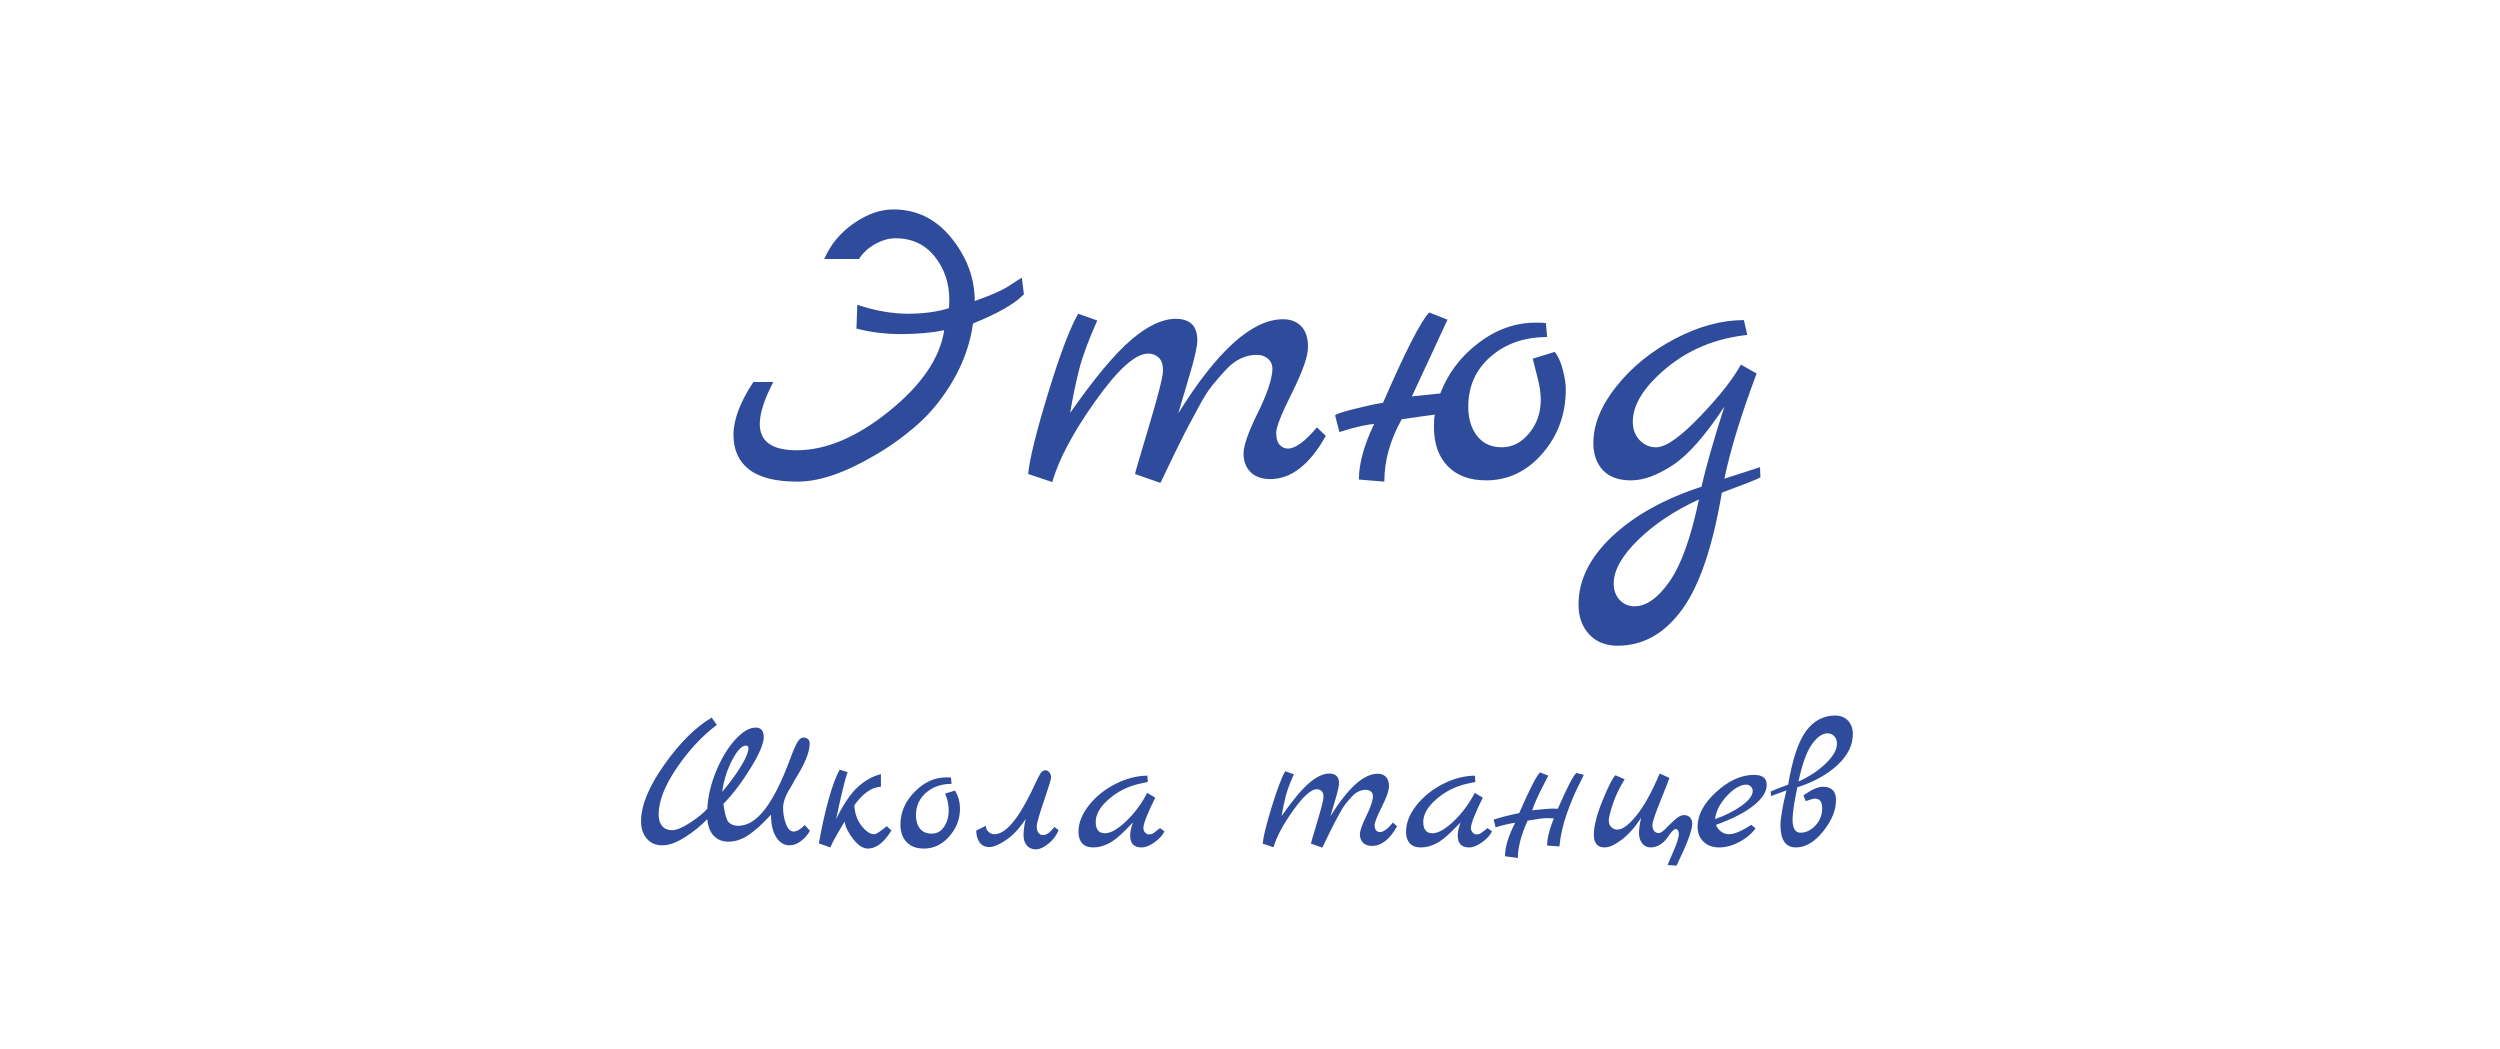
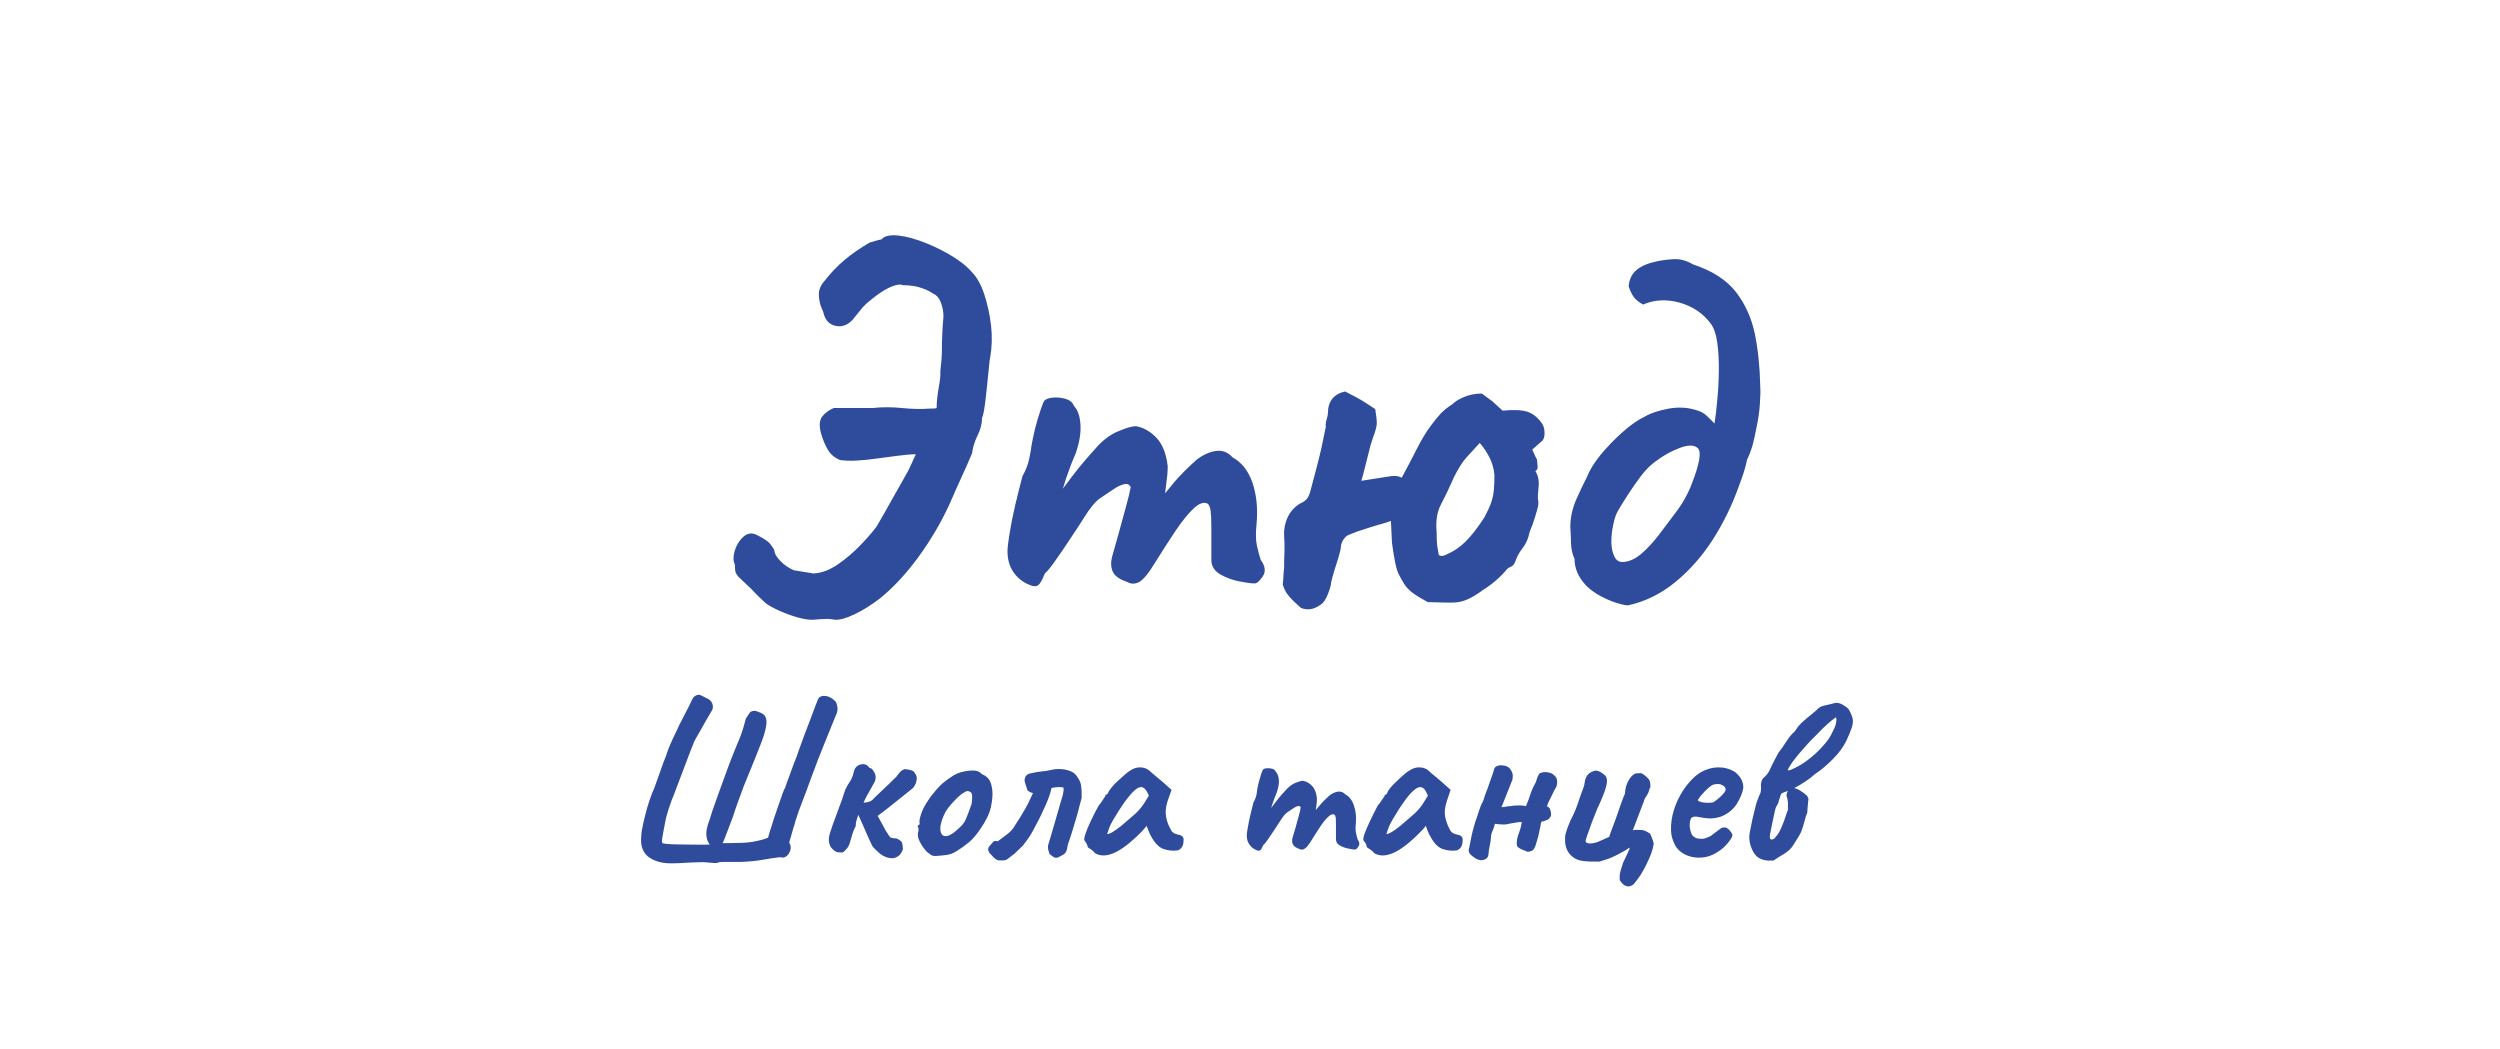
<svg xmlns="http://www.w3.org/2000/svg" viewBox="0 0 1432.5 600.75" width="1432.5" height="600.75">
-   <path fill="#2f4b9b" d="M557.552 185.355Q555.122 202.362 546.376 217.546Q537.629 232.731 525.967 243.056Q514.306 253.382 501.186 260.914Q475.676 275.977 456.968 275.977Q438.261 275.977 429.272 269.052Q420.282 262.128 420.282 249.13Q420.282 236.132 431.701 218.882H443.12Q435.345 233.703 435.345 242.935Q435.345 257.998 456.483 257.998Q481.75 257.998 509.568 235.525Q537.386 213.052 541.031 189.242Q530.098 191.429 516.371 191.429Q502.644 191.429 490.739 188.27L491.225 174.665Q506.774 179.767 520.137 179.767Q533.499 179.767 543.703 176.608Q543.946 175.151 543.946 171.749Q543.946 157.415 535.564 146.968Q527.182 136.521 513.091 136.521Q507.503 136.521 501.551 139.801Q495.598 143.081 492.197 148.426H472.275Q477.62 136.035 489.16 128.017Q500.7 120.0 511.876 120.0Q532.041 120.0 545.282 136.521Q558.523 153.042 558.523 172.478Q572.372 167.619 578.081 163.853Q583.791 160.087 585.491 159.116L586.706 168.591Q579.174 176.608 557.552 185.355Z M754.587 244.879 759.69 249.738Q745.841 274.519 727.862 274.519Q720.574 274.519 716.565 270.51Q712.556 266.501 712.556 259.82Q712.556 253.139 720.574 236.861Q728.591 220.583 729.077 212.08Q729.32 208.192 726.769 205.763Q724.218 203.333 719.845 203.333Q715.472 203.333 710.977 205.398Q706.483 207.464 702.231 212.08Q697.979 216.696 694.456 221.069Q690.933 225.442 686.682 233.46Q682.43 241.477 679.515 246.822Q674.413 256.783 664.937 276.706L650.36 271.603Q650.36 270.875 658.378 244.15Q666.395 217.425 666.395 212.323Q666.395 207.221 663.966 204.913Q661.536 202.604 657.892 202.604Q646.959 202.604 627.644 229.815Q608.329 257.026 602.984 276.22L589.136 271.603Q590.35 258.727 600.554 225.321Q610.759 191.914 617.804 179.767L628.737 183.654Q621.206 200.418 618.29 211.958Q615.375 223.499 613.188 236.618Q634.082 206.735 648.173 194.708Q662.265 182.682 673.684 182.682Q686.074 182.682 686.074 195.073Q686.074 199.932 681.823 214.266Q677.571 228.601 675.141 236.861Q708.669 182.925 735.151 182.925Q741.711 182.925 745.598 186.934Q749.485 190.943 749.485 198.839Q749.485 206.735 740.375 224.956Q731.264 243.178 731.264 247.915Q731.264 252.653 733.207 254.84Q735.151 257.026 738.067 257.026Q744.383 257.026 754.587 244.879Z M890.885 201.633Q893.8 205.277 895.501 211.958Q897.202 218.639 897.202 223.013Q897.202 244.393 883.839 259.82Q870.477 275.248 851.526 275.248Q837.435 275.248 829.539 267.109Q821.643 258.97 821.643 244.636Q821.643 240.019 822.129 237.59Q817.756 238.076 803.178 240.262Q793.217 257.998 793.217 275.977L778.64 274.762Q778.64 261.156 787.386 242.935Q780.584 243.421 767.464 247.551L765.034 238.076Q765.034 237.104 775.603 234.431Q786.172 231.759 792.488 230.787Q811.925 186.084 818.97 179.038L829.417 183.168Q826.988 188.513 821.157 201.025Q815.326 213.537 809.009 227.143L825.287 225.442Q831.847 208.192 847.153 196.531Q862.459 184.869 879.952 184.869Q884.082 184.869 885.783 185.112L886.512 193.129Q867.075 193.129 854.199 204.305Q841.322 215.481 841.322 232.974Q841.322 243.421 846.424 249.859Q851.526 256.297 860.516 256.297Q869.505 256.297 876.186 248.28Q882.867 240.262 882.867 228.844Q882.867 223.499 880.924 216.088Q878.98 208.678 878.251 205.52Z M1008.475 267.716 1008.718 273.547Q1006.288 275.005 986.609 282.293Q978.834 328.698 963.771 349.349Q948.708 370.0 926.842 370.0Q916.638 370.0 910.564 363.44Q904.49 356.88 904.49 346.433Q904.49 325.539 923.684 307.439Q942.877 289.339 974.947 278.892Q978.591 262.614 988.067 232.974Q971.789 257.755 958.548 266.501Q945.307 275.248 934.617 275.248Q923.927 275.248 918.46 269.417Q912.994 263.586 912.994 253.868Q912.994 237.833 926.356 221.19Q939.719 204.548 960.005 193.98Q980.292 183.411 999.242 183.411L1001.186 191.914Q974.218 194.83 954.903 210.865Q935.588 226.9 935.588 241.72Q935.588 248.037 939.476 252.167Q943.363 256.297 948.951 256.297Q957.211 256.297 973.975 238.805Q990.739 221.312 997.542 208.921L1006.531 214.023Q993.169 249.738 988.067 274.276ZM973.489 286.181Q952.352 295.899 938.504 309.504Q924.655 323.11 924.655 334.286Q924.655 340.117 928.057 343.761Q931.458 347.405 936.56 347.405Q946.764 347.405 956.725 333.071Q966.687 318.737 973.489 286.181Z M461.107 472.745 464.069 476.036Q462.423 479.217 459.133 481.795Q455.842 484.372 452.441 484.372Q447.724 484.372 444.763 479.71Q441.801 475.048 441.801 467.041Q441.911 466.821 441.911 466.712Q438.51 470.222 436.755 471.977Q435.0 473.732 431.49 476.584Q424.469 482.288 417.449 482.288Q412.184 482.288 409.003 478.943Q405.821 475.597 405.273 469.344Q400.117 474.829 392.658 479.601Q385.199 484.372 379.55 484.372Q373.901 484.372 370.61 480.533Q367.319 476.694 367.319 470.661Q367.319 456.949 380.702 438.082Q394.084 419.214 407.796 411.207L410.758 415.375Q398.253 424.699 387.832 439.946Q377.411 455.194 377.411 466.712Q377.411 470.99 379.44 473.348Q381.469 475.707 385.144 475.707Q388.819 475.707 395.401 471.429Q401.982 467.151 405.273 463.421Q405.821 452.781 410.374 441.811Q414.926 430.842 421.233 423.876Q427.541 416.911 433.026 416.911Q437.633 416.911 437.633 422.395Q437.633 427.88 430.064 440.166Q422.495 452.452 414.487 460.679Q415.804 469.454 417.449 471.099Q419.533 473.184 423.043 473.184Q430.941 473.184 438.181 463.86Q445.421 454.536 452.551 435.449Q455.403 427.661 456.994 425.138Q458.584 422.615 460.23 422.615Q461.875 422.615 462.917 423.492Q463.959 424.37 463.959 426.015Q463.959 433.584 455.074 447.406Q454.526 448.722 452.77 451.574Q448.712 458.046 448.712 462.927Q448.712 467.809 450.357 472.142Q452.003 476.474 454.745 476.474Q457.487 476.474 461.107 472.745ZM427.431 427.222Q423.811 427.222 419.423 435.723Q415.036 444.224 413.829 453.768Q420.63 445.651 424.744 438.795Q428.857 431.939 428.857 428.867Q428.857 427.222 427.431 427.222Z M508.056 473.403 510.798 475.816Q504.436 486.237 497.306 486.237Q493.247 486.237 489.024 480.972Q484.801 475.707 483.923 470.77Q483.265 471.977 480.194 477.133Q477.122 482.288 475.806 485.579L469.224 483.276Q471.528 469.783 474.874 457.827Q478.219 445.87 481.181 441.043L485.679 442.469Q483.704 447.515 479.097 469.344Q485.13 456.949 491.273 451.19Q497.416 445.431 504.765 443.566V450.806Q496.867 451.135 489.518 461.446Q489.957 468.577 493.741 473.293Q497.526 478.01 500.926 478.01Q502.571 478.01 508.056 473.403Z M547.217 453.0Q550.069 457.717 550.069 463.421Q550.069 472.306 543.926 479.272Q537.783 486.237 529.446 486.237Q523.084 486.237 519.519 482.562Q515.954 478.888 515.954 472.416Q515.954 461.995 524.071 453.713Q532.189 445.431 542.281 445.431Q544.145 445.431 544.913 445.541L545.242 449.161Q536.467 449.161 530.653 454.207Q524.839 459.253 524.839 467.151Q524.839 471.867 527.143 474.774Q529.446 477.681 533.889 477.681Q538.332 477.681 540.964 473.732Q543.597 469.783 543.597 464.463Q543.597 459.143 541.513 454.755Z M559.393 475.926 564.878 473.184Q564.878 475.158 566.358 476.584Q567.839 478.01 569.814 478.01Q579.138 478.01 591.094 453.439Q591.753 452.013 592.63 450.203Q593.508 448.393 593.946 447.46Q594.385 446.528 594.989 445.321Q595.592 444.115 595.976 443.511Q596.36 442.908 596.798 442.36Q597.786 441.372 599.047 441.372Q600.309 441.372 601.296 442.579Q602.283 443.786 602.283 445.376Q602.283 446.967 598.17 458.978Q594.056 470.99 594.056 473.513Q594.056 476.036 595.098 477.242Q596.14 478.449 597.182 478.449Q598.224 478.449 598.773 478.339Q599.321 478.23 599.87 477.901Q600.418 477.571 600.802 477.352Q601.186 477.133 601.735 476.584L602.503 475.707Q602.832 475.487 603.435 474.774Q604.038 474.061 604.258 473.842L606.561 475.707Q604.696 480.314 600.693 483.495Q596.689 486.676 593.453 486.676Q590.217 486.676 588.352 484.427Q586.487 482.179 586.487 478.559Q586.487 474.939 587.694 469.235Q582.648 477.133 576.615 481.246Q570.582 485.36 566.852 485.36Q563.122 485.36 561.258 482.617Q559.393 479.875 559.393 475.926Z M664.699 474.5 667.222 476.365Q665.686 479.656 661.573 482.617Q657.459 485.579 654.059 485.579Q647.587 485.579 647.587 478.778Q647.587 475.597 649.232 471.209L645.173 475.378Q639.25 481.411 634.917 483.495Q630.584 485.579 626.416 485.579Q622.247 485.579 620.108 483.221Q617.969 480.862 617.969 476.694Q617.969 469.015 623.893 461.501Q629.816 453.987 639.031 449.27Q648.245 444.554 657.459 444.444L657.679 448.064L653.071 449.051Q643.089 451.245 635.466 457.827Q627.842 464.408 627.842 470.935Q627.842 477.462 633.107 477.462Q638.043 477.462 645.283 470.551Q652.523 463.64 657.349 454.316L661.957 457.059Q655.156 470.77 655.156 474.5Q655.156 476.036 656.198 477.078Q657.24 478.12 658.282 478.12Q659.324 478.12 659.653 478.01Q659.982 477.901 660.311 477.736Q660.64 477.571 661.134 477.242Q661.628 476.913 662.011 476.584Q662.395 476.255 663.273 475.597Q664.151 474.939 664.699 474.5Z  M798.196 471.319 800.5 473.513Q794.247 484.702 786.13 484.702Q782.839 484.702 781.029 482.892Q779.219 481.082 779.219 478.065Q779.219 475.048 782.839 467.699Q786.459 460.349 786.679 456.51Q786.788 454.755 785.636 453.658Q784.485 452.561 782.51 452.561Q780.536 452.561 778.506 453.494Q776.477 454.426 774.557 456.51Q772.638 458.594 771.047 460.569Q769.457 462.543 767.537 466.163Q765.617 469.783 764.301 472.196Q761.997 476.694 757.719 485.689L751.138 483.385Q751.138 483.056 754.758 470.99Q758.378 458.923 758.378 456.62Q758.378 454.316 757.281 453.274Q756.184 452.232 754.538 452.232Q749.602 452.232 740.881 464.518Q732.161 476.804 729.747 485.469L723.495 483.385Q724.043 477.571 728.651 462.489Q733.258 447.406 736.439 441.921L741.375 443.676Q737.974 451.245 736.658 456.455Q735.342 461.666 734.355 467.589Q743.788 454.097 750.151 448.667Q756.513 443.237 761.668 443.237Q767.263 443.237 767.263 448.832Q767.263 451.026 765.343 457.497Q763.423 463.969 762.327 467.699Q777.464 443.347 789.421 443.347Q792.383 443.347 794.138 445.157Q795.893 446.967 795.893 450.532Q795.893 454.097 791.779 462.324Q787.666 470.551 787.666 472.69Q787.666 474.829 788.543 475.816Q789.421 476.804 790.737 476.804Q793.589 476.804 798.196 471.319Z M852.385 474.5 854.908 476.365Q853.372 479.656 849.259 482.617Q845.145 485.579 841.745 485.579Q835.273 485.579 835.273 478.778Q835.273 475.597 836.918 471.209L832.86 475.378Q826.936 481.411 822.603 483.495Q818.27 485.579 814.102 485.579Q809.934 485.579 807.795 483.221Q805.656 480.862 805.656 476.694Q805.656 469.015 811.579 461.501Q817.503 453.987 826.717 449.27Q835.931 444.554 845.145 444.444L845.365 448.064L840.758 449.051Q830.776 451.245 823.152 457.827Q815.528 464.408 815.528 470.935Q815.528 477.462 820.793 477.462Q825.73 477.462 832.969 470.551Q840.209 463.64 845.036 454.316L849.643 457.059Q842.842 470.77 842.842 474.5Q842.842 476.036 843.884 477.078Q844.926 478.12 845.968 478.12Q847.01 478.12 847.339 478.01Q847.668 477.901 847.997 477.736Q848.327 477.571 848.82 477.242Q849.314 476.913 849.698 476.584Q850.082 476.255 850.959 475.597Q851.837 474.939 852.385 474.5Z M903.173 442.908 907.452 443.895Q907.342 444.663 904.325 450.532Q901.309 456.401 897.908 465.889Q894.508 475.378 893.52 485.031L886.5 484.482Q886.5 478.449 890.339 468.906Q889.352 468.796 886.335 468.796Q883.319 468.796 875.311 470.222Q869.717 482.727 869.717 491.612L862.367 490.625Q862.367 482.837 868.181 471.429Q862.587 472.306 856.992 474.061L855.895 469.783Q855.895 469.454 861.764 467.918Q867.633 466.383 870.485 465.944Q879.26 445.76 882.441 442.579L887.158 444.444Q886.61 445.541 884.635 449.38Q879.699 458.923 877.944 464.298Q887.487 463.311 889.407 463.311Q891.327 463.311 892.643 463.421Q900.321 445.76 903.173 442.908Z M969.648 471.977Q969.648 477.571 960.653 496.0L955.497 495.671Q955.497 495.561 958.733 488.157Q961.969 480.753 961.969 477.901Q961.969 475.048 960.105 475.048Q958.679 475.048 955.168 480.314Q953.852 482.288 951.274 483.934Q948.696 485.579 945.79 485.579Q942.883 485.579 941.018 483.276Q939.153 480.972 939.153 477.462Q939.153 473.952 940.36 468.577Q935.204 476.584 929.335 481.082Q923.467 485.579 919.408 485.579Q913.265 485.579 913.265 478.23Q913.265 470.88 918.366 458.43Q923.467 445.98 925.661 444.224L930.926 446.528Q926.429 453.768 924.125 460.788Q921.821 467.809 921.821 470.167Q921.821 472.526 923.302 473.952Q924.783 475.378 926.758 475.378Q931.145 475.378 937.672 467.315Q944.199 459.253 951 443.237L956.594 445.76Q956.375 446.638 951.603 458.485Q946.832 470.332 946.832 472.69Q946.832 475.048 947.874 476.2Q948.916 477.352 950.452 477.352Q951.987 477.352 954.455 474.774Q956.923 472.196 959.776 469.619Q962.628 467.041 964.876 467.041Q967.125 467.041 968.386 468.412Q969.648 469.783 969.648 471.977Z M1003.434 472.635 1005.957 474.61Q1002.556 479.327 996.633 482.453Q990.709 485.579 985.115 485.579Q979.52 485.579 976.12 482.288Q972.719 478.997 972.719 473.622Q972.719 463.531 983.415 453.768Q994.11 444.005 1005.079 444.005Q1012.319 444.005 1012.319 449.709Q1012.319 455.633 1004.695 461.666Q997.071 467.699 983.25 472.635Q984.237 475.158 986.321 476.584Q988.406 478.01 990.599 478.01Q995.316 478.01 1003.434 472.635ZM982.702 469.344Q991.587 466.273 997.949 461.666Q1004.311 457.059 1004.311 453.219Q1004.311 451.793 1003.214 450.696Q1002.117 449.599 1000.691 449.599Q995.536 449.599 989.557 456.017Q983.579 462.434 982.702 469.344Z M1029.87 451.135Q1027.237 463.64 1027.128 469.344Q1027.128 477.133 1031.625 477.133Q1036.452 477.133 1040.291 472.964Q1044.13 468.796 1044.13 463.202Q1044.13 457.607 1039.962 457.607Q1038.755 457.607 1034.696 459.033L1033.38 455.742Q1040.401 450.806 1044.459 450.806Q1052.028 450.806 1052.028 458.375Q1052.028 467.26 1044.624 476.42Q1037.219 485.579 1029.102 485.579Q1020.217 485.579 1020.217 472.855Q1020.217 466.821 1023.617 452.89L1014.732 456.181L1014.622 453.548Q1015.719 452.89 1024.605 449.599Q1028.334 427.661 1034.916 418.83Q1041.497 410.0 1051.589 410.0Q1056.196 410.0 1058.939 412.962Q1061.681 415.923 1061.681 420.64Q1061.681 430.074 1053.015 438.246Q1044.349 446.418 1029.87 451.135ZM1030.528 447.844Q1040.071 443.457 1046.324 437.314Q1052.577 431.171 1052.577 426.125Q1052.577 423.492 1051.041 421.847Q1049.505 420.202 1047.202 420.202Q1042.594 420.202 1038.097 426.673Q1033.599 433.145 1030.528 447.844Z" />
+   <path fill="#2f4b9b" d="M556.7 155.7Q561.2 160.2 564 168.7Q566.8 177.2 567.9 186.7Q568.9 196.2 567.4 204.6Q567.1 205.5 566.7 210.1Q566.2 214.7 565.6 220.8Q565 226.9 564.3 232.2Q563.6 237.4 562.7 239.5Q562.7 244.5 560.1 249.6Q557.6 254.7 557 259.7Q555.5 263.3 553.9 266.9Q552.2 270.5 550.6 274.2Q548.9 277.9 547.3 281.5Q545.7 285.1 544.2 288.6Q537 304.4 526.3 319.1Q515.6 333.7 504.2 342.9Q496.8 348.6 489.6 352Q482.5 355.4 478.3 355.1Q475.3 354.5 472.3 354.7Q469.4 354.8 466.1 355.1Q463.1 355.4 457.1 353.8Q451.2 352.1 445.8 349.6Q440.4 347.1 438.4 345.3Q436.6 343.5 434.8 341.9Q433 340.2 431.4 338.4Q429.7 336.6 427.9 335Q426.1 333.4 424.3 331.6Q421.4 329.2 421.2 326.4Q421.1 323.5 421.1 323.5Q419.6 320.8 420.9 315.9Q422.3 311 425.8 307.7Q429.4 304.4 433.6 306.5Q439.5 309.5 441 311.3Q442.5 313.1 443.7 315.2Q443.7 317.9 447.1 321.4Q450.6 325 455 326.8Q456.8 327.1 458.8 327.4Q460.7 327.7 462.5 328Q464.3 328.3 466.1 328.6Q472.9 328.3 480.1 323.4Q487.2 318.5 493.4 312Q499.5 305.6 502.4 301.5Q504.8 297.3 507.1 293.4Q509.3 289.5 511.5 285.5Q513.8 281.5 516 277.6Q518.2 273.7 520.3 269.9Q521.5 267.5 522.6 265.1Q523.6 262.7 524.8 260.3Q520.6 260.3 514.8 261.1Q509 261.8 502.7 262.7Q496.5 263.6 491 263.9Q485.5 264.2 481.3 263.6Q476.5 261.5 474.3 257.6Q472 253.8 470.3 247.8Q468.8 241.8 471.1 238.7Q473.5 235.6 477.7 233.8H500.1Q508.1 232.9 516.9 233.8Q525.7 234.7 533.1 234.1Q534 234.1 534.9 234.1Q535.8 234.1 536.7 233.8Q536.7 228.7 537.9 222Q539.1 215.3 538.8 212.9Q539.7 205.5 539.7 200.9Q539.7 196.2 539.9 192.1Q540 187.9 540.6 181.3Q540.6 177.2 539.1 173.3Q537.6 169.4 534.6 168.2Q532 166.4 529.1 165.4Q526.3 164.3 523.5 163.9Q520.6 163.4 517.3 163.4Q515.9 162.6 512.6 163.6Q509.3 164.6 505.1 167.3Q501 170 496.5 173.9Q496.2 174.2 495.6 174.8Q495 175.4 494.4 176Q492.9 177.8 491.4 179.7Q489.9 181.6 488.4 183.4Q484 187.9 478.7 186.7Q473.5 185.5 472 179.8Q472 179.2 470.7 176.3Q469.4 173.3 469.2 169Q469.1 164.6 472.6 160.8Q477.7 154.2 484.1 148.8Q490.5 143.5 498.3 139Q500.1 138.4 501.7 138Q503.3 137.5 505.1 137.2Q506 136 507.8 135.4Q509.6 134.8 511.7 134.8Q517.9 134.8 526.6 137.8Q535.2 140.8 543.6 145.6Q551.9 150.3 556.7 155.7ZM589.8 335.1Q584.1 332.8 580.7 327.8Q577.3 322.9 577.3 315.8Q577.3 312.8 578.5 305.6Q579.6 298.5 581.7 289.5Q583.8 280.6 585.9 272.8Q588.9 267.5 589.9 262.1Q591 256.8 591 255.6Q591.6 252 593 246Q594.5 240 596.2 235.1Q597.8 230.2 598.4 229.6Q599.9 228.1 603.5 227.8Q607.1 227.5 610.7 228.6Q614.2 229.6 615.4 232.6Q618.7 236.2 619.1 243.3Q619.6 250.5 616.3 260Q613.6 266 610.9 274Q608.3 282.1 606.3 288.8Q604.4 295.5 604.1 297.9L593.4 297.6Q598.4 292.8 602.9 287.6Q607.4 282.4 609.5 279.4Q614.5 272.6 618.3 267.9Q622 263.3 627.9 256.8Q633.9 249.9 640.8 247.1Q647.6 244.2 650.9 244.2Q657.5 245.4 662.7 250.9Q667.9 256.5 669.1 267.2Q669.1 271.4 668.3 277Q667.6 282.7 667.6 282.7Q667.6 282.7 672.5 276.7Q677.4 270.8 685.8 263.3Q691.4 259.1 696.8 258.4Q702.2 257.6 706.3 262.1Q714.1 266.3 717.7 276.7Q721.2 287.2 720 300.3Q719.2 308 720.2 312.6Q721.2 317.3 722.4 320.8Q726.3 326.2 723.6 330.2Q720.9 334.3 718.9 334.3Q715.9 334.3 709.9 333.1Q704 331.9 699 329Q694.1 326 694.1 320.8V302.4Q694.1 295.8 693.7 292.7Q693.2 289.5 692 288.6Q688.7 286.9 684 291.3Q679.2 295.8 673.7 304Q668.2 312.2 661.9 322.3Q656.3 331.6 652.7 333.5Q649.1 335.4 645.8 333.4Q639.3 331.3 637.6 327.5Q636 323.8 637.2 319.1Q638.7 314 640.9 306Q643.1 297.9 645.2 290.3Q647.3 282.7 647.9 279.1Q646.7 276.7 643.9 277.5Q641.1 278.2 638.1 280.3Q634.5 282.7 630.5 285.4Q626.4 288.1 621.1 296.7Q617.5 302.4 613 309.1Q608.6 315.8 604.8 321.1Q601.1 326.5 598.7 328.6Q596.6 334 594.9 335.3Q593.1 336.6 589.8 335.1ZM745.4 348.3Q740.6 344.1 738.4 341.4Q736.1 338.7 735 334.9Q735.3 332.5 735.4 330.1Q735.5 327.7 735.8 325.3Q735.8 320.5 736 315.9Q736.1 311.3 735.8 306.8Q735.5 301.5 737.8 296.5Q740 291.6 744.8 288.6Q748.1 287.2 749.3 285.2Q750.5 283.3 751.3 279.7Q752.8 274 754.3 268.4Q755.8 262.7 757.2 256.6Q758.5 250.5 759.7 244.5Q759.4 243 760.1 240.5Q760.9 238 760.9 236.8Q760.9 226.6 770.7 224.3Q773.7 225.8 776.7 227.4Q779.7 229 782.5 230.8Q785.3 232.6 788 234.4Q788.9 239.8 788.9 242.4Q788.9 245.1 786.8 250.5Q785.3 254.7 784 260.3Q782.6 266 781.2 271.4Q780.9 272.6 780.6 273.6Q780.3 274.6 780 275.5L797.3 272.8Q798.7 272.6 800.4 272.8Q802 273.1 803.2 273.7Q807.4 266 811.7 257.5Q816 249 819.9 243.9Q822.9 239.8 825.6 236.9Q828.3 234.1 832.1 231.7Q834.5 229.3 839.1 227.4Q843.8 225.5 849.1 225.5Q852.7 228.1 853.7 228.9Q854.8 229.6 855.1 229.9Q855.4 230.2 856.4 231.1Q857.5 232 861 235.3Q870.3 234.4 875.1 235.9Q879.8 237.4 883.4 242.4Q884.9 244.5 885 247.5Q885.2 250.5 884 252.3L878 257.6Q878.6 258.8 879.2 260.3Q879.8 261.8 880.7 263.3Q881.3 268.1 880.9 268.8Q880.4 269.6 879.8 269.9Q882.2 274 881.6 279.1Q881 284.2 881.3 286.6Q881.9 288.3 880.7 292.5Q879.5 296.7 878.2 300.4Q876.8 304.1 876.5 304.7Q875.4 310.4 872.5 314Q869.7 317.6 868.5 321.1Q867.6 323.8 866 324.6Q864.3 325.3 863.7 325.9Q858.1 332.8 849.7 338.1Q844.4 342 840.5 343.6Q836.6 345.3 831.7 345.3Q826.8 345.3 818.1 345Q812.5 342 809.3 339.6Q806.2 337.2 804.6 334.6Q802.9 331.9 801.1 328.3Q799.9 325.3 799 319.9Q798.7 318.2 798.3 315.8Q797.9 313.4 797.6 311L797 298.5Q796.1 298.8 795.2 299.1Q794.3 299.4 793.4 299.7Q788 301.2 784 302.5Q780 303.8 777.3 304.7Q774.3 305.9 772.8 306.5Q771.3 307.1 771 307.7Q768.6 310.1 768.3 313.4Q768.3 314.9 767 319.2Q765.7 323.5 764.3 327.8Q763 332.2 762.7 334Q762.7 335.7 760.9 340.4Q759.1 345 756.7 346.5Q753.7 348.6 751.1 349Q748.4 349.5 745.4 348.3ZM829.1 317.6Q834.8 315.2 839.7 310.4Q844.6 305.6 850.6 296.4Q853.3 291.3 854.5 287.8Q855.7 284.2 856 280.6Q856.3 277 856.3 272Q855.7 266.3 853.4 262Q851.2 257.6 847.9 253.8Q844.1 257.9 840.3 262.1Q836.6 266.3 833 273.7Q828.9 283 825.6 289.2Q822.3 295.5 823.2 305Q823.2 310.7 823.5 312.6Q823.8 314.6 824.4 317.9Q824.4 318.2 825.6 318.5Q826.8 318.8 829.1 317.6ZM933.2 346.8Q931.7 347.1 927.1 345.7Q922.5 344.4 917.2 341.6Q912 338.7 909 335.7Q905.2 331.6 903.7 327.8Q902.2 324.1 902.2 320.2Q900.4 316.4 900.2 311.5Q900.1 306.5 899.8 301.8Q899.8 293.7 903.5 285.5Q907.2 277.3 909.3 273.4Q911.4 267.8 916.9 260.9Q922.5 254.1 929.5 247.8Q936.5 241.5 942.7 238.6Q947.2 235.9 955.8 234.2Q964.5 232.6 971.9 235Q975.5 235.9 978 238.3Q980.6 240.7 982.4 242.7Q983.3 237.4 984 229.2Q984.8 221 984.9 212.3Q985 203.7 984 196.4Q983 189.1 980.3 185.5Q973.7 176.6 962.4 173.4Q951.1 170.3 941.5 174.5Q937.7 172.4 936 170Q934.4 167.6 933.2 164Q933.8 157.8 938 154.5Q942.1 151.2 949.6 149.7Q953.8 148.8 959.1 148.5Q964.5 148.2 970.1 151.5Q986.5 156.9 994.6 167.2Q1002.6 177.5 1005.5 191.2Q1008.3 204.9 1008.6 221Q1008.9 225.2 1008.4 231.6Q1008 238 1006.5 244.8Q1005.6 249.9 1004.3 254.8Q1002.9 259.7 1001.1 263.3Q1000.3 267.2 999.1 270.9Q997.9 274.6 996.4 278.5Q990.7 294.6 981.5 309.1Q972.2 323.5 960 333.5Q947.8 343.5 933.2 346.8ZM930.2 322Q935.3 321.7 940.5 317.3Q945.7 312.8 950.6 306.4Q955.5 300 959.7 294.3Q961.8 291.6 963.6 288.8Q965.4 286 967 282.7Q968.7 279.4 969.8 276.1Q972.5 269.3 973.6 263.6Q974.6 257.9 972.5 256.5Q969.5 254.1 962.7 256.6Q955.8 259.1 949.3 263.9Q944.5 267.2 940.3 272.7Q936.2 278.2 932.9 283.3Q931.1 286 929.6 288.5Q928.1 291 927.2 292.5Q925.4 295.5 924.4 300.6Q923.3 305.6 923.3 310.4Q923.3 315.2 925 318.8Q926.6 322.3 930.2 322ZM384.4 494.7Q383.1 494.7 381.9 494.6Q380.8 494.4 379.6 494.3Q375 493.5 371.7 491.1Q368.4 488.6 367.5 484Q367.1 480.9 367.7 476.3Q368.4 472.2 369.6 467.5Q370.7 462.9 372.2 458.5Q373.7 454.2 375.2 450.8Q375.9 448.6 376.8 446.3Q377.6 444.1 378.4 441.8Q379.2 439.6 380 437.3Q380.9 435.1 381.7 432.9Q382.1 431.5 382.7 429.9Q383.4 428.2 384.1 426.5Q384.8 424.8 385.6 423.1Q386.5 421.3 387.3 419.6Q389.2 415.3 391.3 411.4Q393.4 407.5 394.7 404.8Q395.4 403.5 395.8 402.5Q396.3 401.6 396.4 401.1Q396.7 400.6 397 400.2Q397.3 399.8 397.4 399.5Q399.5 397.5 401.6 398.4Q403.7 399.4 405.8 400.5Q408 401.8 408.4 404Q408.8 406.2 407.4 408Q405.8 410.8 404.2 413.5Q402.7 416.2 401.1 419Q399.5 421.7 398 424.4Q397.7 425 397.5 425.6Q397.3 426.1 397.1 426.7Q396.8 427.3 396.6 427.9Q396.4 428.5 396.1 429.1Q393.5 435.9 390.9 442.8Q388.3 449.6 385.7 456.5Q384.9 458.2 384.3 460.2Q383.6 462.1 383 463.9Q382.5 465.8 382 467.4Q381.5 469 381.3 470.3Q380.8 473.1 380.4 475Q380.1 477 379.8 478.3Q379.2 481.5 379.3 482.1Q379.3 482.6 379.7 483.2Q380.5 483.5 384 483.7Q387.5 483.9 392.2 483.9Q396.8 484 401.1 484Q402.7 484 404.1 484Q405.5 484 406.7 483.9Q405.3 482.1 404.9 479.8Q404.5 477.6 405 475Q405.5 472.4 406.6 469.7Q407 468.2 408.3 464.3Q409.7 460.4 411.6 455Q413.5 449.6 415.6 444Q417.6 438.4 419.5 433.6Q421.4 428.7 422.6 425.9Q423.8 423.3 424.5 421.3Q425.2 419.4 425.9 417.1Q426.6 414.8 427.4 411.7L429.4 408.7Q430 407.6 431.5 407.4Q433 407.1 434.7 408Q437.1 408.7 438.1 410Q439.2 411.4 439.2 413.8Q439.2 415.2 438.8 417.1Q438.4 419.1 437.6 421.6Q436.8 424.1 435.6 427.1Q434.5 430 433 433.7Q431.5 437.3 429.8 441.6Q428.1 445.8 426 450.9Q424.4 455.2 422.9 459.4Q421.3 463.7 420 467.9Q418.6 471.6 416.9 476.1Q415.2 480.6 414.1 483.1Q414.9 483.1 415.7 483.1Q416.5 483.1 417.3 483.1Q420 483.1 422.6 483Q425.2 483 427.6 482.8Q430 482.6 432.2 482.2Q434.3 481.8 436.3 481.3Q437.3 481 438.2 480.7Q439.2 480.4 440.1 480Q440.5 478.5 440.9 477.2Q441.2 475.8 441.8 474.4Q443.2 469.7 444.8 465.1Q446.3 460.6 447.5 457.3Q448.5 454.3 449.2 452.7Q449.8 451.2 449.7 451.9Q450 450.9 450.9 448.4Q451.8 445.8 453 442.7Q454.1 439.6 455.1 437Q456 434.5 456.4 433.7Q456.9 432.3 458.2 428.6Q459.5 425 461.2 420.4Q462.9 415.8 464.6 411.5Q466.3 407.1 467.4 404Q468.6 400.9 468.9 400.3Q470.2 398.4 473.2 398.8Q476.2 399.2 479 402.2Q480 404.6 479.9 406.5Q479.8 408.3 478.9 410Q476.6 415.7 473.9 422.3Q471.2 428.9 468.7 435.3Q466.3 441.8 464.2 447.3Q462.1 453.3 459.8 459.1Q457.5 464.9 455.7 470.7Q455.6 471.1 455.3 472.3Q454.9 473.5 454.4 475.1Q453.9 476.7 453.4 478.7Q452.8 480.8 452.2 482.7Q453.5 484.9 452.9 487.1Q452.3 489.2 450.8 490.5Q449.3 491.7 447.8 491.3Q447.6 491.2 447.1 491.2Q446.6 491.2 445.9 491.3Q443.2 491.6 437.3 492.6Q431.3 493.7 424 493.9Q422.5 493.9 419.7 493.9Q416.9 493.9 414.5 493.9Q412.2 493.9 411.7 494.2Q411 494.6 409.1 494.5Q407.2 494.4 405.4 494.2Q403.6 494 402.8 494Q400.1 494 396.2 494.2Q392.4 494.4 389 494.6Q385.7 494.7 384.4 494.7ZM507.7 491.1Q505.5 490.3 503.7 488.7Q501.9 487.1 500.3 485.4Q499.8 484.8 498.8 482.6Q497.8 480.5 496.6 477.7Q495.3 474.9 494.1 472Q492.9 469.2 491.8 466.9Q491.2 468.6 490.7 470.3Q490.3 471.9 490.3 473.5Q489.1 475.5 488.2 478.6Q487.4 481.7 487 482.7Q486.6 484.4 485.5 485.9Q484.4 487.4 483 488.4Q480.2 488.6 479 488Q477.7 487.4 475.9 485.2Q474.9 483 474.9 481.1Q475 479.2 475.5 477.6Q475.8 476.5 477 473Q478.3 469.5 479.8 465.4Q481.4 461.3 482.5 458.1Q483.6 454.9 483.7 454.4Q484.6 451.4 486.6 448.5Q488.6 445.6 489.2 442.3Q489.7 440 491.4 438.8Q493.1 437.7 495.1 437.9Q497 438.1 498.2 440Q498.7 440.1 499.2 440.3Q499.6 440.5 500 441.1Q501.3 442.6 501.7 444.6Q502 446.7 500.8 448.7Q499.4 451.3 498.4 453Q497.4 454.7 496.6 456.2Q495.7 457.8 494.8 460Q496.1 459.8 497.2 459.6Q498.2 459.4 499.1 458.9Q499.9 458.5 500.8 457.4Q501.6 456.6 503.5 454.8Q505.5 452.9 507.8 450.7Q510.1 448.6 511.7 446.9Q513.3 445.3 513.5 445.2Q514.4 444 515.5 442.6Q516.6 441.3 518.4 440.7Q520.8 440.9 522.3 441.4Q523.8 441.9 524.3 443.2Q525.8 444.8 525.1 447.6Q524.4 450.5 522.7 451.9Q520.5 453.6 517.2 456.3Q513.8 459 510.2 461.9Q506.5 464.9 502.9 467.5Q504.3 469.9 505.5 472.2Q506.7 474.5 507.6 476.1Q509 478.1 509.7 479.3Q510.3 480.4 513.6 480.4Q515.9 481.4 516.6 482.4Q517.2 483.5 517.2 484.5Q517.2 485.4 517.4 486.5Q517.1 487.8 516 489.3Q514.9 490.8 512.8 491.5Q510.7 492.2 507.7 491.1ZM536.1 490.5Q534.4 490.5 533.5 489.9Q532.5 489.2 531.1 488.1Q528.6 485.4 527.1 482.4Q525.6 479.5 526 477.2Q526.4 476.2 526.3 475.2Q526.2 474.2 526.2 474.2Q525.6 473.6 525.8 473.4Q526.1 473.2 526.4 472.7Q527.1 472.7 526.9 471.2Q526.6 470.2 527.7 466.7Q528.8 463.3 530.8 460.2Q531.6 458.9 533.1 456.7Q534.7 454.6 536.6 452.4Q538.5 450.3 540 448.9Q543.3 446.2 546.1 444.5Q548.9 442.8 551.8 442.2Q554.6 441.5 557.7 441.5Q560.8 441.5 562.7 443.6Q565.7 444.9 567 447.1Q568.2 449.3 568.6 452.9Q569 456.8 567.8 462.4Q566.6 468.1 561.4 475.5Q558.2 480.2 555 482.8Q551.9 485.4 548.1 487.7Q545.4 489.5 542.3 489.9Q539.1 490.3 536.1 490.5ZM549.4 474.6Q552.3 472.2 553.5 469.2Q554.8 466.2 556.2 462.1Q556.7 461.3 556.9 459.5Q557.1 457.7 557 455.9Q556.9 454.2 556.1 453.9Q554.9 453 553.7 453.4Q552.6 453.9 550.7 455.2Q546.8 458.5 543.5 462.7Q540.2 466.9 538.9 473.1Q538.5 476.3 539.6 478Q540.7 479.6 543.2 478.9Q545.8 478.1 549.4 474.6ZM572.1 493Q570.4 492.5 569 490.9Q567.7 489.4 566.9 488.7Q566.8 488.3 566.6 487.9Q566.4 487.5 566.2 487.1Q566.2 485.8 566.6 485.3Q566.9 484.8 568.2 483.5Q569.1 482.1 570 481.9Q570.9 481.8 571.7 482.1Q574.3 480.1 576.7 478.3Q579.1 476.6 580.6 474.5Q582.4 471.8 584.2 468.9Q585.9 466 587.6 463.2Q588.3 462 589.1 460.4Q589.8 458.9 590.6 457.2Q591.4 455.6 591.9 454.4Q590.6 454.2 590.1 453.8Q589.6 453.5 588.8 453Q588.4 451.6 587.8 449.9Q587.2 448.2 587.1 447.3Q587.1 444 590.2 443.2Q594.1 442.3 597 442Q599.9 441.8 602.6 441.1Q605.2 440.5 608.1 440.7Q611 440.9 613.4 441.9Q614.7 442.4 615.8 443.3Q616.8 444.3 617.7 445.8Q619.2 447.9 619.5 450.4Q619.8 452.9 619.8 454.8Q619.7 456.6 619.8 457.2Q619.4 458.6 618.6 461.6Q617.9 464.6 616.9 468Q615.9 471.4 615.1 474Q614.2 476.7 614 477.6Q613.4 479.7 612.6 481.9Q611.7 484 611.5 486Q611 488.7 609.3 489.7Q607.6 490.7 606.3 491.3Q604.8 491.8 603.7 491.1Q602.5 490.3 601.4 489.4Q600.5 486.9 600.5 485.6Q600.4 484.4 601.2 482.2Q601.6 481.1 602.6 477.5Q603.7 473.8 605 469.3Q606.3 464.7 607.4 460.9Q608.6 457 609 455.5Q609.3 454.2 609.4 453.2Q609.5 452.2 609.4 451.3Q608.5 451 606.8 451Q605.1 451 603.7 451.3Q603.4 451.4 603.1 451.4Q602.7 451.4 602.5 451.6Q602 453.9 601.2 456.2Q600.4 458.5 599.3 461Q598.2 463.5 596.7 466.7Q595.2 469.8 593.1 473.7Q591.8 476.3 590.5 478.4Q589.2 480.5 587.8 482.3L586.2 484.4Q585.4 485.2 584.5 486.1Q583.6 487 582.8 487.7Q582 488.4 581.5 489L577.5 492.1Q576.3 493 575 493Q573.7 493 572.1 493ZM627.2 488.7Q626.7 487.7 625 486.6Q623.2 485.6 623.2 485.1Q623.2 484.5 622.6 483.4Q622 482.3 621.5 481.8Q620.9 481 621.9 478Q622.9 474.9 625 470.5Q627.1 466 629.6 461.5Q630.6 460.4 631.7 458.7Q632.7 457 633.2 456.5Q633.2 456 633.6 455.5Q634 455.1 634.5 455.1L635.6 453Q635.9 452.5 637.2 450.9Q638.5 449.3 640.5 447.5Q642.5 445.6 644.5 443.9Q646.5 442.1 647.8 441.4Q650.6 439.6 653.5 439.7Q656.4 439.8 658.5 441.5Q658.9 441.9 660.3 443.1Q661.7 444.3 663.4 445.7Q665.2 447.1 666.5 448.3L671.3 452.6L669 459.1Q667.4 464.3 668.2 468.2Q669 472.2 670.7 475Q671.3 476.5 672.4 477.2Q673.5 478 675.3 478.3Q676.4 478.4 677.3 479.1Q678.2 479.7 678.2 481.1Q678.2 484.3 677.1 485.6Q676 487 674.7 487.3Q670.4 487.8 666.5 486.4Q662.6 484.9 659.4 478.9Q658.9 478.1 658.1 476Q657.2 473.8 657.1 473.2Q656.6 473.8 655.7 474.8Q654.9 475.8 654.1 476.6Q644.8 486 638.2 488.8Q631.6 491.6 627.2 488.7ZM634.4 477.9Q635.3 478 637.3 476.9Q639.2 475.8 642.5 473.2Q646.9 469.4 649.8 466.9Q652.7 464.5 655.4 460.6L658.3 455.9Q657 452.9 655.9 451.9Q654.9 451 653.8 451Q652.1 451 649.8 453.2Q647.5 455.3 644.5 459.4Q641.6 463.5 637.9 469.7Q636.2 472.5 635.3 475.2Q634.4 477.9 634.4 477.9ZM719.9 487.1Q717.4 486.1 715.9 483.9Q714.4 481.8 714.4 478.7Q714.4 477.4 715 474.2Q715.5 471.1 716.4 467.2Q717.3 463.3 718.2 459.9Q719.5 457.6 720 455.2Q720.4 452.9 720.4 452.3Q720.7 450.8 721.3 448.1Q722 445.5 722.7 443.4Q723.4 441.3 723.7 441Q724.4 440.3 725.9 440.2Q727.5 440.1 729 440.5Q730.6 441 731.1 442.3Q732.6 443.9 732.8 447Q733 450.1 731.5 454.3Q730.4 456.9 729.2 460.4Q728 463.9 727.2 466.9Q726.3 469.8 726.2 470.8L721.5 470.7Q723.7 468.6 725.7 466.4Q727.6 464.1 728.5 462.8Q730.7 459.8 732.4 457.7Q734 455.7 736.6 452.9Q739.2 449.9 742.2 448.6Q745.2 447.4 746.6 447.4Q749.5 447.9 751.8 450.3Q754.1 452.7 754.6 457.4Q754.6 459.2 754.3 461.7Q753.9 464.2 753.9 464.2Q753.9 464.2 756.1 461.6Q758.2 459 761.9 455.7Q764.4 453.9 766.7 453.6Q769.1 453.3 770.9 455.2Q774.3 457 775.8 461.6Q777.4 466.2 776.9 471.9Q776.5 475.3 777 477.3Q777.4 479.3 777.9 480.9Q779.6 483.2 778.4 485Q777.3 486.8 776.4 486.8Q775.1 486.8 772.5 486.2Q769.8 485.7 767.7 484.4Q765.5 483.2 765.5 480.9V472.8Q765.5 469.9 765.4 468.6Q765.2 467.2 764.6 466.8Q763.2 466 761.1 468Q759 469.9 756.6 473.5Q754.2 477.1 751.5 481.5Q749 485.6 747.4 486.4Q745.9 487.3 744.4 486.4Q741.6 485.4 740.8 483.8Q740.1 482.2 740.6 480.1Q741.3 477.9 742.3 474.4Q743.3 470.9 744.2 467.5Q745.1 464.2 745.3 462.6Q744.8 461.6 743.6 461.9Q742.3 462.2 741 463.2Q739.5 464.2 737.7 465.4Q736 466.5 733.6 470.3Q732 472.8 730.1 475.7Q728.1 478.7 726.5 481Q724.9 483.4 723.8 484.3Q722.9 486.6 722.1 487.2Q721.4 487.8 719.9 487.1ZM787.2 488.7Q786.7 487.7 784.9 486.6Q783.1 485.6 783.1 485.1Q783.1 484.5 782.6 483.4Q782 482.3 781.4 481.8Q780.8 481 781.8 478Q782.9 474.9 785 470.5Q787.1 466 789.5 461.5Q790.6 460.4 791.6 458.7Q792.7 457 793.2 456.5Q793.2 456 793.6 455.5Q794 455.1 794.5 455.1L795.5 453Q795.8 452.5 797.1 450.9Q798.5 449.3 800.5 447.5Q802.4 445.6 804.4 443.9Q806.4 442.1 807.8 441.4Q810.5 439.6 813.4 439.7Q816.4 439.8 818.5 441.5Q818.9 441.9 820.2 443.1Q821.6 444.3 823.4 445.7Q825.1 447.1 826.4 448.3L831.2 452.6L829 459.1Q827.3 464.3 828.1 468.2Q829 472.2 830.6 475Q831.2 476.5 832.3 477.2Q833.5 478 835.3 478.3Q836.3 478.4 837.2 479.1Q838.1 479.7 838.1 481.1Q838.1 484.3 837 485.6Q835.9 487 834.6 487.3Q830.3 487.8 826.4 486.4Q822.5 484.9 819.4 478.9Q818.9 478.1 818 476Q817.2 473.8 817 473.2Q816.5 473.8 815.7 474.8Q814.8 475.8 814 476.6Q804.8 486 798.2 488.8Q791.6 491.6 787.2 488.7ZM794.4 477.9Q795.3 478 797.2 476.9Q799.2 475.8 802.4 473.2Q806.9 469.4 809.7 466.9Q812.6 464.5 815.3 460.6L818.2 455.9Q816.9 452.9 815.9 451.9Q814.8 451 813.8 451Q812.1 451 809.7 453.2Q807.4 455.3 804.5 459.4Q801.5 463.5 797.9 469.7Q796.2 472.5 795.3 475.2Q794.4 477.9 794.4 477.9ZM882.1 443.2Q883.9 442.2 886.6 442.5Q889.4 442.8 891.1 444.8Q892.9 446.7 891.9 450.6Q891.3 451.7 890.5 453.1Q889.8 454.6 889 456.2Q888.2 457.8 887.5 459.2Q886.8 460.7 886.5 461.7V462.1Q888.1 462.6 888.5 464.7Q889 466.8 888.6 467.7Q887.7 469.2 887.1 469.5Q886.5 469.9 884.3 470.6Q883.8 470.7 883.4 470.8Q883.1 471 883 471.5Q882.6 474 882.1 476.1Q881.7 478.3 881.1 480.3Q880.5 482.3 879.9 484.4Q879.6 485.4 878.8 486.6Q878 487.8 875.4 488.1Q872.8 487 871.7 486.6Q870.6 486.1 869.8 485.4Q869 484.9 869.1 482.8Q869.2 480.8 869.7 479.2Q870.3 477.2 870.9 475.7Q871.5 474.2 872 471Q870.6 471 869.4 471.2Q868.1 471.4 867 471.6Q865.9 471.8 864.8 472Q863.7 472.3 862.5 472.4Q861.7 472.4 860.8 472.4Q859.9 472.4 859 472.3Q858.1 472.3 856.9 472L856.4 472.4Q856.3 473.7 855.3 475.9Q854.3 478 854.3 480.2Q854.2 481.9 853.6 484.7Q853 487.5 852.9 489.4Q852.7 492.2 849.7 492.8Q846.6 493.4 842.7 489.7Q842.2 489.4 842 488.8Q841.8 488.3 841.5 487.5L843.5 477.6Q844 475.8 844.4 474.2Q844.8 472.5 845.3 471Q846.4 468.1 847.4 464.8Q848.4 461.5 849.6 459.5Q849.9 459 850.2 457.9Q850.5 456.9 850.9 455.7Q851.3 454.6 851.7 453.5Q852.1 452.5 852.4 451.8Q852.9 450.5 853.7 448Q854.6 445.4 855.4 443.2Q856.1 441 856.1 440.9Q856.5 439.4 857.7 439Q858.9 438.5 859.7 438.5Q863.8 438.5 865.4 440.7Q867 443 866.8 444.8Q866.7 445.6 866.7 446.2Q866.7 446.9 866.4 447.3L860.6 461.9L860.3 462.5Q861.6 462.5 863 462.2Q864.3 461.9 865.7 461.9Q866.3 461.7 867.7 461.6Q869 461.5 870.8 461.5Q872.6 461.5 874.4 461.9Q876.1 457.8 877 454.9Q877.9 451.9 880 448.3Q880.1 448 880.6 446.4Q881 444.8 882.1 443.2ZM896.8 479.5Q896.9 478.1 897.6 476.1Q898.2 474.1 899 472.3Q899.7 470.6 899.9 470.1Q901.6 466.8 902.9 463.7Q904.1 460.6 905 457.7Q905.3 456.9 906 454.9Q906.7 453 907.4 451.1Q908 449.2 908 448.4Q908.5 445 910.2 443.5Q911.9 442 914.4 441.5Q916.1 441.8 917.3 442.5Q918.4 443.2 919.7 444.3Q920.8 445.4 920.8 447.5Q920.8 449.5 919.6 453Q919 454.9 917.7 457.9Q916.5 460.8 915.2 463.5Q914 466.3 913.4 468Q912.1 471.2 910.8 475Q909.4 478.7 908.7 481.1Q908.1 482.7 909.7 483.1Q911 483.5 912.5 483.2Q914 483 915.6 482.4Q917.1 481.8 918.8 481Q920.5 480.2 922.1 479.5Q922.4 478.5 922.9 477Q923.5 475.4 924.6 472.5Q925.7 469.7 927.4 464.7Q928.1 462.8 928.7 460.9Q929.4 459.1 929.9 457.7Q930.4 456.2 930.8 455.5Q931.1 454.7 931.1 454.7Q931.3 450.6 933 447.5Q934.7 444.3 937.1 443.2Q939 443 940 443Q941 443.1 942.2 444.1Q944.8 446.2 945.2 447.3Q945.7 448.4 945.7 450.9Q945.2 451.7 944.9 453Q944.6 454.3 943.7 455.7Q942.9 456.8 942.5 457.6Q942 458.5 942 459L938.4 468.4Q937.3 471.1 936.7 472.9Q936 474.6 935.6 475.7L937.2 475.5Q938.9 475.5 940.7 475.6Q942.6 475.7 945 477.4Q945.4 477.2 946 478.7Q946.6 480.1 947.1 481.6Q947.5 483.1 947.6 483.4Q947.2 486.1 946.1 489.2Q944.9 492.2 943.4 495.3Q941.9 498.4 940.2 501.1Q939.7 502 939.1 502.7Q938.5 503.4 937.5 504.9Q935.5 508 932.8 507.9Q930.2 507.7 928.1 504.3Q928 502.1 928.2 500.6Q928.5 499 929.7 495.4Q929.9 494.4 930.9 492.5Q931.9 490.5 932.8 488.5Q933.8 486.5 933.8 485.7Q933.7 485.8 933.2 486Q932.8 486.2 932.3 486.6Q931.6 487.1 930.6 487.7Q929.5 488.2 928.5 488.8Q927.4 489.4 926.5 489.9Q923.7 491.3 921.8 492Q920 492.6 916.5 493.7Q910 493.8 906.8 493.3Q903.7 492.9 901.4 491.2Q898.8 489.2 897.8 486.7Q896.8 484.1 896.8 482.1Q896.8 480 896.8 479.5ZM983.2 488.8Q979.3 491.1 974.9 491.4Q970.6 491.7 966.8 490.2Q963 488.7 960.7 485.7Q959.4 484 958.2 480.3Q957 476.6 957.8 470.2Q958.6 464.2 961.5 458.1Q964.5 451.9 968.8 447.3Q973.1 442.6 978.1 440.9Q980 440.2 981.9 439.9Q983.7 439.6 986.9 439.8Q989.9 440.2 992.2 441.3Q994.6 442.4 995.6 443.7Q997.7 445.8 998.3 447.8Q999 449.7 998.9 451.6Q998.2 455.7 995.2 460.6Q992.1 465.4 986.6 467.7Q984.4 468.6 981.4 468.9Q978.4 469.2 973.2 468.1Q970.1 467.5 969.1 468.8Q968.1 470.1 968.2 473.8Q968.5 476.2 969.3 478Q970.2 479.7 972.5 480.4Q975.5 480.9 976.8 480.4Q978.1 480 980.1 479.1Q981.1 478.4 982.1 477.6Q983.1 476.8 984.1 476.1Q985.1 475.3 985.7 474.9Q986.4 474.4 987 474.2Q987.7 474.1 988.3 474.1Q989.7 474.2 991 475.7Q992.3 477.1 992.7 478.4Q992.7 479.5 991.4 481.3Q990.1 483.2 988 485.3Q985.8 487.3 983.2 488.8ZM981.5 459.8Q982.4 459.4 984.2 457.9Q986 456.5 987.4 454.9Q988.8 453.3 988.8 452.3Q988.8 450.9 986.9 449.9Q985.1 448.8 982.1 449.5Q981 449.7 979.6 450.9Q978.1 452.1 976.7 453.6Q975.3 455.1 974.2 456.4Q973.2 457.8 972.8 458.6Q973.3 459.2 974.9 459.6Q976.4 460 978.3 460Q980.2 460 981.5 459.8ZM1014.6 493.1Q1011.8 493.3 1009 492.2Q1006.2 491.1 1004.5 487.9Q1003.2 485.4 1002.6 482.6Q1002.1 479.7 1002.6 477.1Q1004.2 468.5 1005.3 464.6Q1006.3 460.7 1006.4 460.2Q1006.7 459.6 1007.3 457.8Q1007.9 456 1008.6 454.7Q1009.3 452.7 1009 450.1Q1008.9 449.1 1009.4 447.6Q1009.8 446.2 1010.6 445.6Q1012.8 443.9 1014.1 441.1Q1014.5 440.2 1015.4 438.3Q1016.3 436.4 1017.4 434.4Q1018.5 432.4 1019.2 431.1Q1021.3 428.5 1023.5 425Q1025.7 421.4 1028.5 419Q1030.2 416.1 1032.7 413.8Q1035.2 411.5 1037.8 409.5Q1040.3 407.5 1041.9 405.9Q1042.9 404.8 1046.1 404.1Q1049.2 403.5 1051 402.9Q1053.1 402.3 1055.7 403.7Q1058.3 405.2 1059.2 406.3Q1061.2 409.7 1061.6 412Q1062 414.3 1061 417.1Q1060.1 419.9 1057.8 424.8Q1055.2 430 1050.2 435Q1045.3 440 1039.8 443.7Q1037.3 446 1034.3 447.9Q1031.3 449.9 1028.6 451.3Q1026.9 452.2 1025.1 452.9Q1023.4 453.6 1021.5 454.3Q1020.6 454.6 1020.3 455.7Q1020 456.9 1019.3 458.6Q1019.2 459.8 1018.7 460.6Q1018.3 461.5 1018 461.9Q1017.6 462.2 1017.1 464.2Q1016.6 466.2 1016.1 468.9Q1015.6 471.6 1015 474.2Q1014.5 476.8 1014.2 478.3Q1014 479.7 1014.2 480.3Q1014.4 480.9 1015 481.1Q1016.5 480.9 1017.2 479.9Q1017.9 478.9 1018.8 477.9Q1019.9 476.1 1020.6 474.5Q1021.3 472.9 1022.2 470.6Q1022.7 469.2 1023.3 467.3Q1023.9 465.4 1024.5 464.1Q1024.5 461.3 1024.5 460Q1024.4 458.6 1024.2 457.7Q1024 456.8 1023.6 455.7Q1024.5 452.2 1025.3 451.6Q1026.1 451 1027 451.3Q1029.6 451.8 1031.5 453Q1033.4 454.2 1035 455.6Q1035.8 456.2 1036.1 457.3Q1036.4 458.3 1036.1 459Q1036 460.6 1035.8 462.3Q1035.6 464.1 1035.6 465.5Q1034.7 467.6 1033.9 470.8Q1033.1 474.1 1032 476.8Q1031.2 478.5 1029.4 481.3Q1027.7 484.1 1026.6 485.6Q1024.9 487.7 1021.9 489.5Q1018.8 491.3 1016.2 493.1ZM1024.3 441.3Q1025.1 441.5 1025.9 441.2Q1026.8 440.9 1027.5 440.5Q1032.2 438.4 1036.6 434.9Q1041 431.5 1044.4 427.6Q1047.9 423.8 1049.4 420.7Q1050.2 419.2 1051.2 417Q1052.2 414.8 1052.3 411.9L1051.9 411Q1049.6 412.7 1047.1 414.9Q1044.6 417.1 1041.2 420.7Q1039.9 422 1037.7 424.2Q1035.5 426.5 1033 429.4Q1030.4 432.3 1028.1 435.3Q1025.7 438.4 1024.3 441.3Z" />
</svg>
